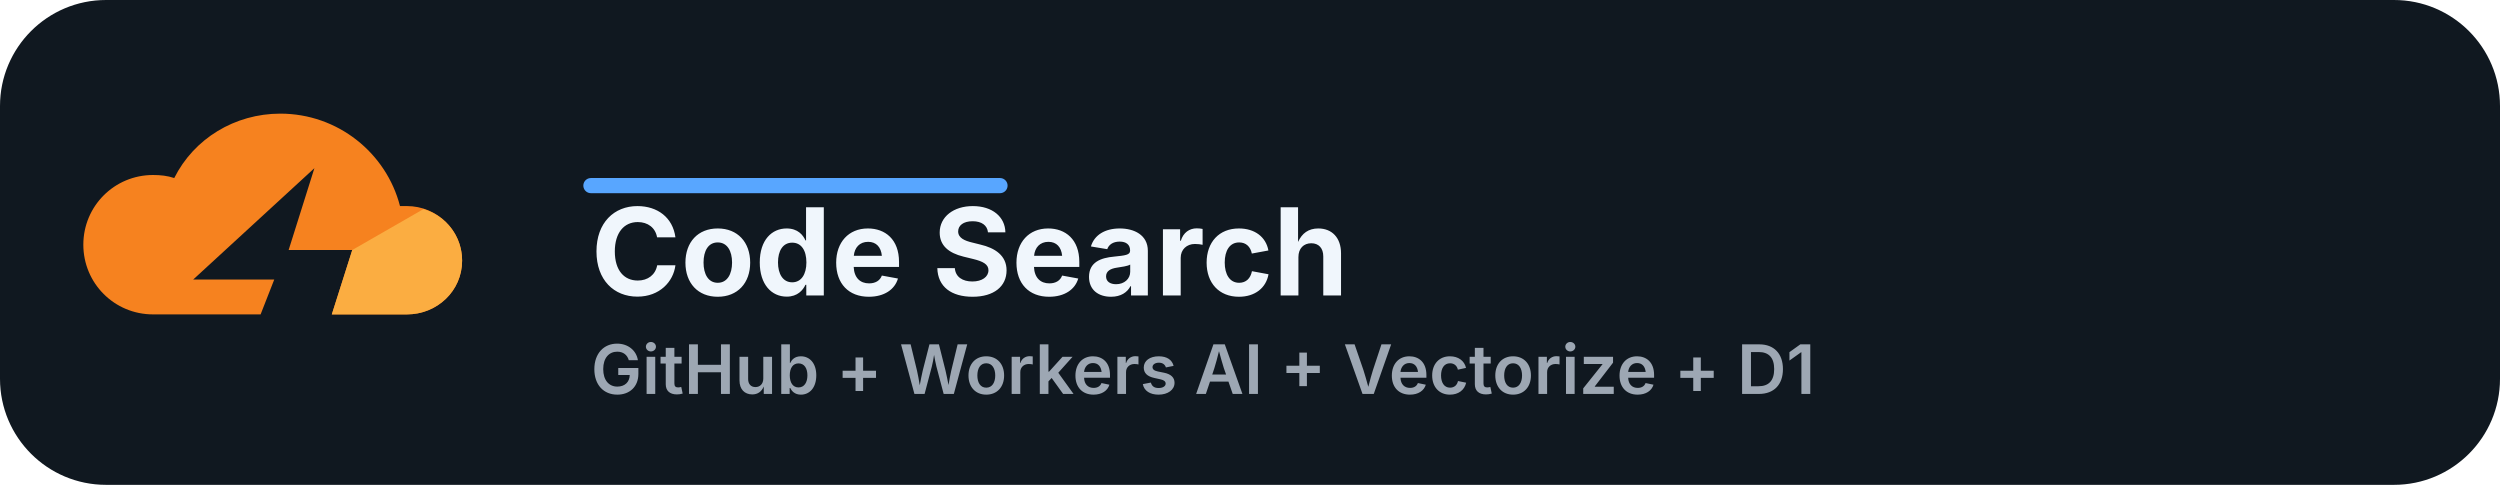
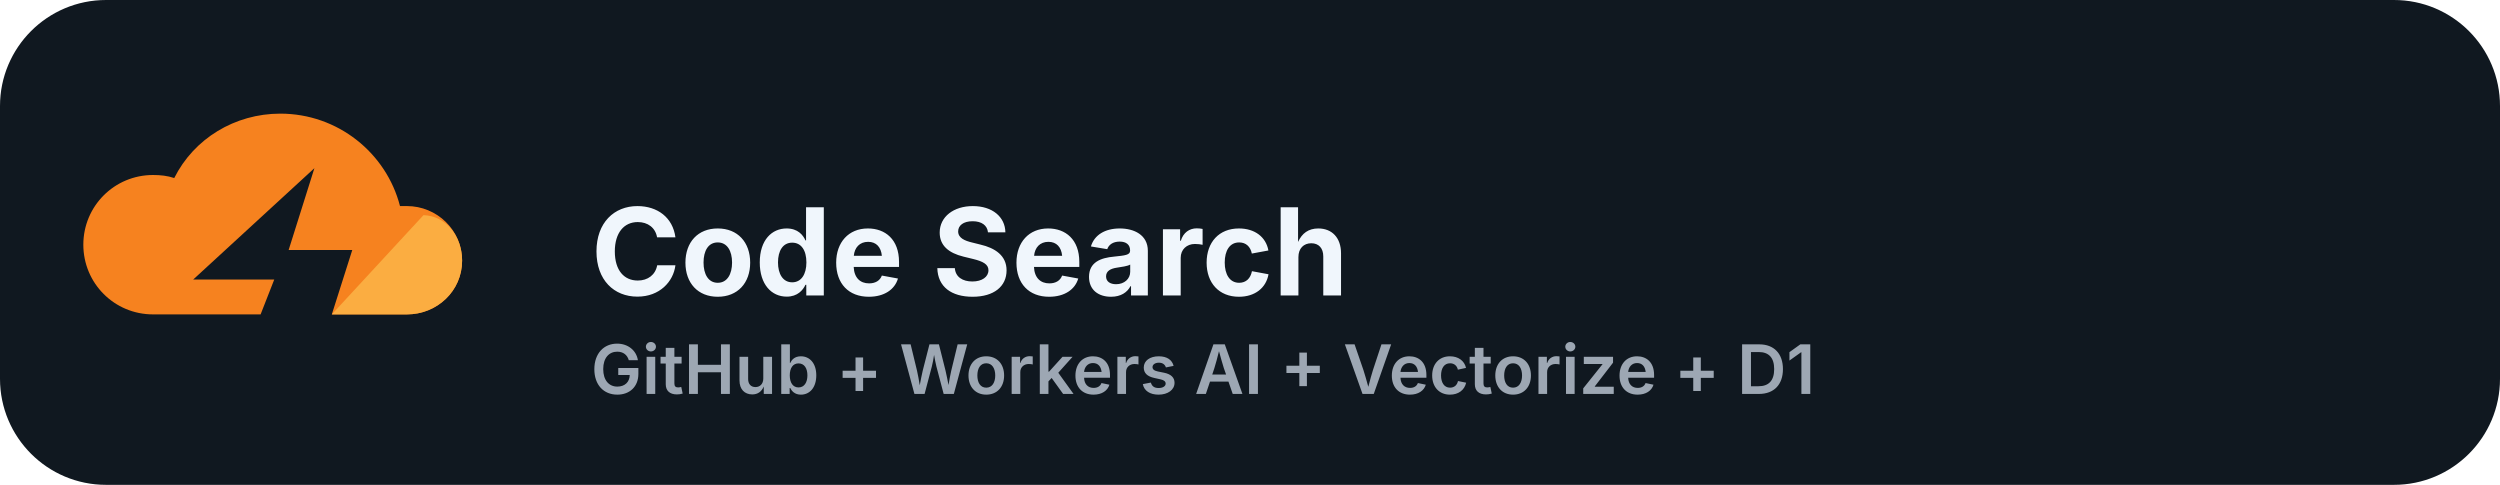
<svg xmlns="http://www.w3.org/2000/svg" width="330" height="64" viewBox="0 0 330 64" fill="none" role="img" aria-labelledby="title desc">
  <rect width="330" height="64" rx="14" fill="#101820" />
  <path d="M34.4 41.5H20.2c-5.1 0-9.2-4.1-9.2-9.2s4.1-9.2 9.2-9.2c1 0 1.9.1 2.8.4C25.6 18.3 31 15 37 15c7.6 0 14 5.2 15.8 12.2h.9c4 0 7.3 3.2 7.3 7.2s-3.3 7.1-7.3 7.1h-9.9l2.7-8.5h-8.4l3.4-10.8-16 14.7h10.7l-1.8 4.6Z" fill="#F6821F" />
-   <path d="M43.8 41.5h9.9c4 0 7.3-3.1 7.3-7.1 0-3.2-2.1-5.9-5.1-6.8l-9.4 5.4-2.7 8.5Z" fill="#FBAD41" />
-   <path d="M78 24.5h54" stroke="#58A6FF" stroke-width="2" stroke-linecap="round" />
+   <path d="M43.8 41.5h9.9c4 0 7.3-3.1 7.3-7.1 0-3.2-2.1-5.9-5.1-6。8l-9。4 5。4-2。7 8。5Z" fill="#FBAD41" />
+   <path d="M78 24。5h54" stroke="#58A6FF" stroke-width="2" stroke-linecap="round" />
  <text x="78" y="39" fill="#F0F6FC" font-family="Inter, Segoe UI, Arial, sans-serif" font-size="16" font-weight="700">Code Search</text>
  <text x="78" y="52" fill="#9DA7B3" font-family="Inter, Segoe UI, Arial, sans-serif" font-size="9" font-weight="600">GitHub + Workers AI + Vectorize + D1</text>
</svg>
